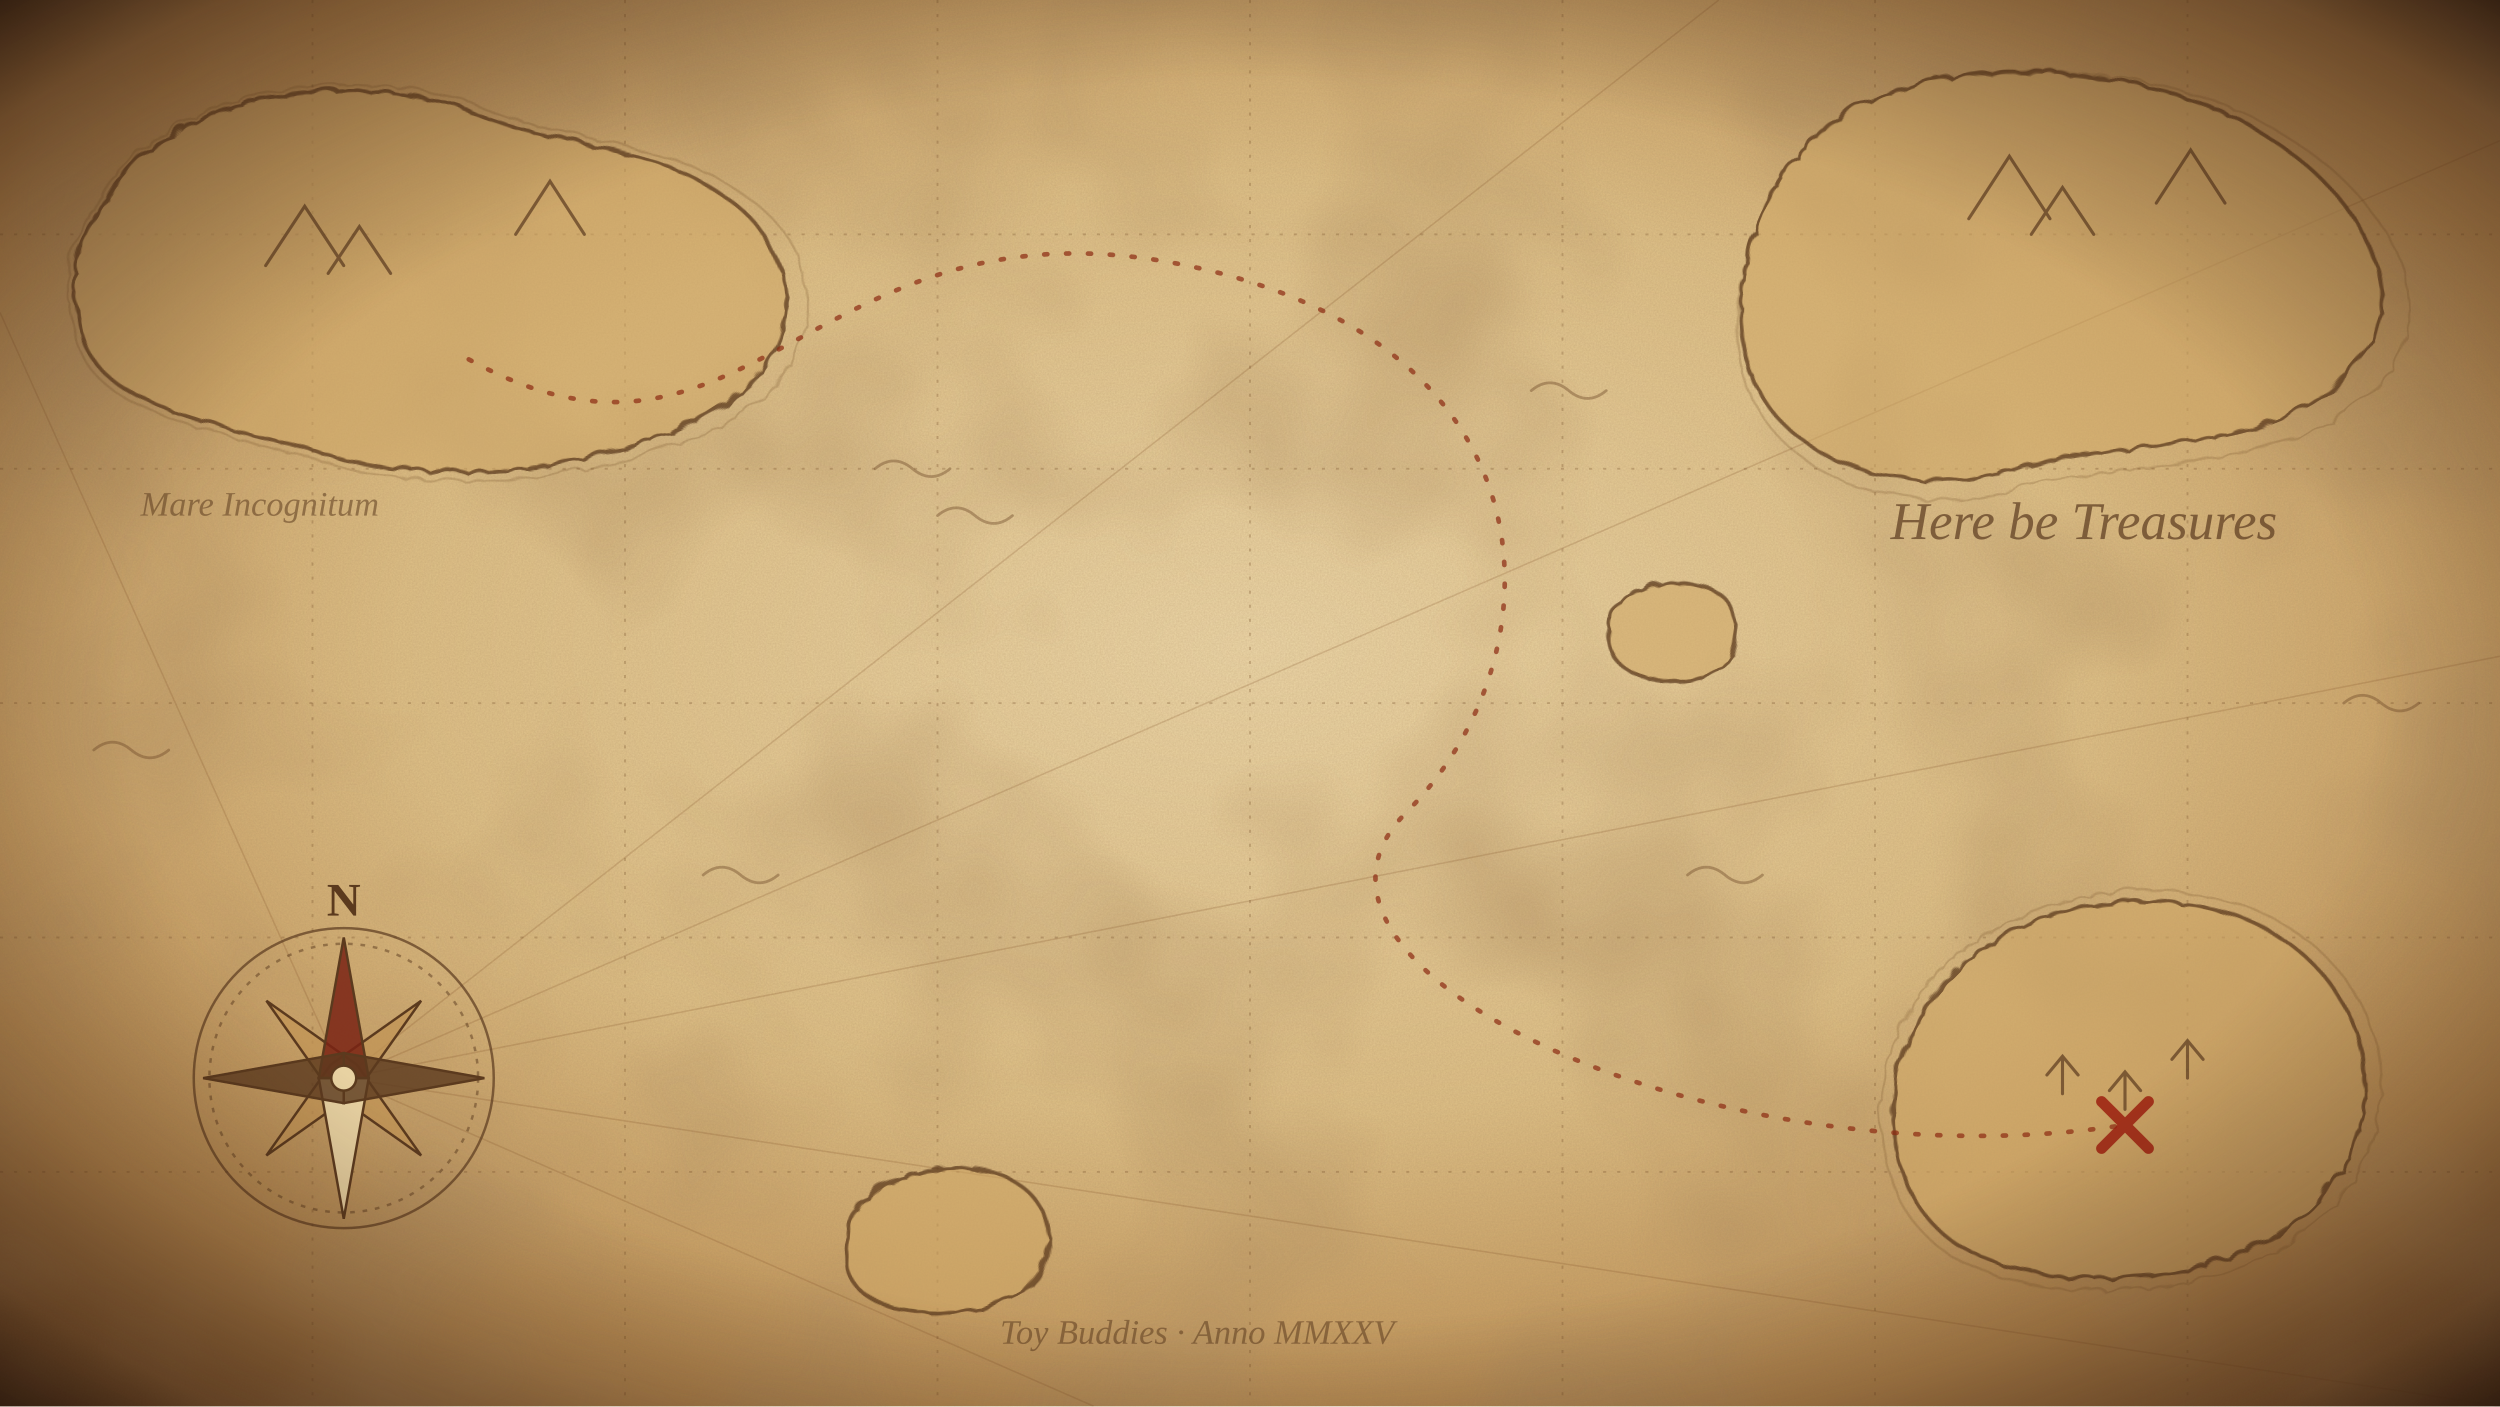
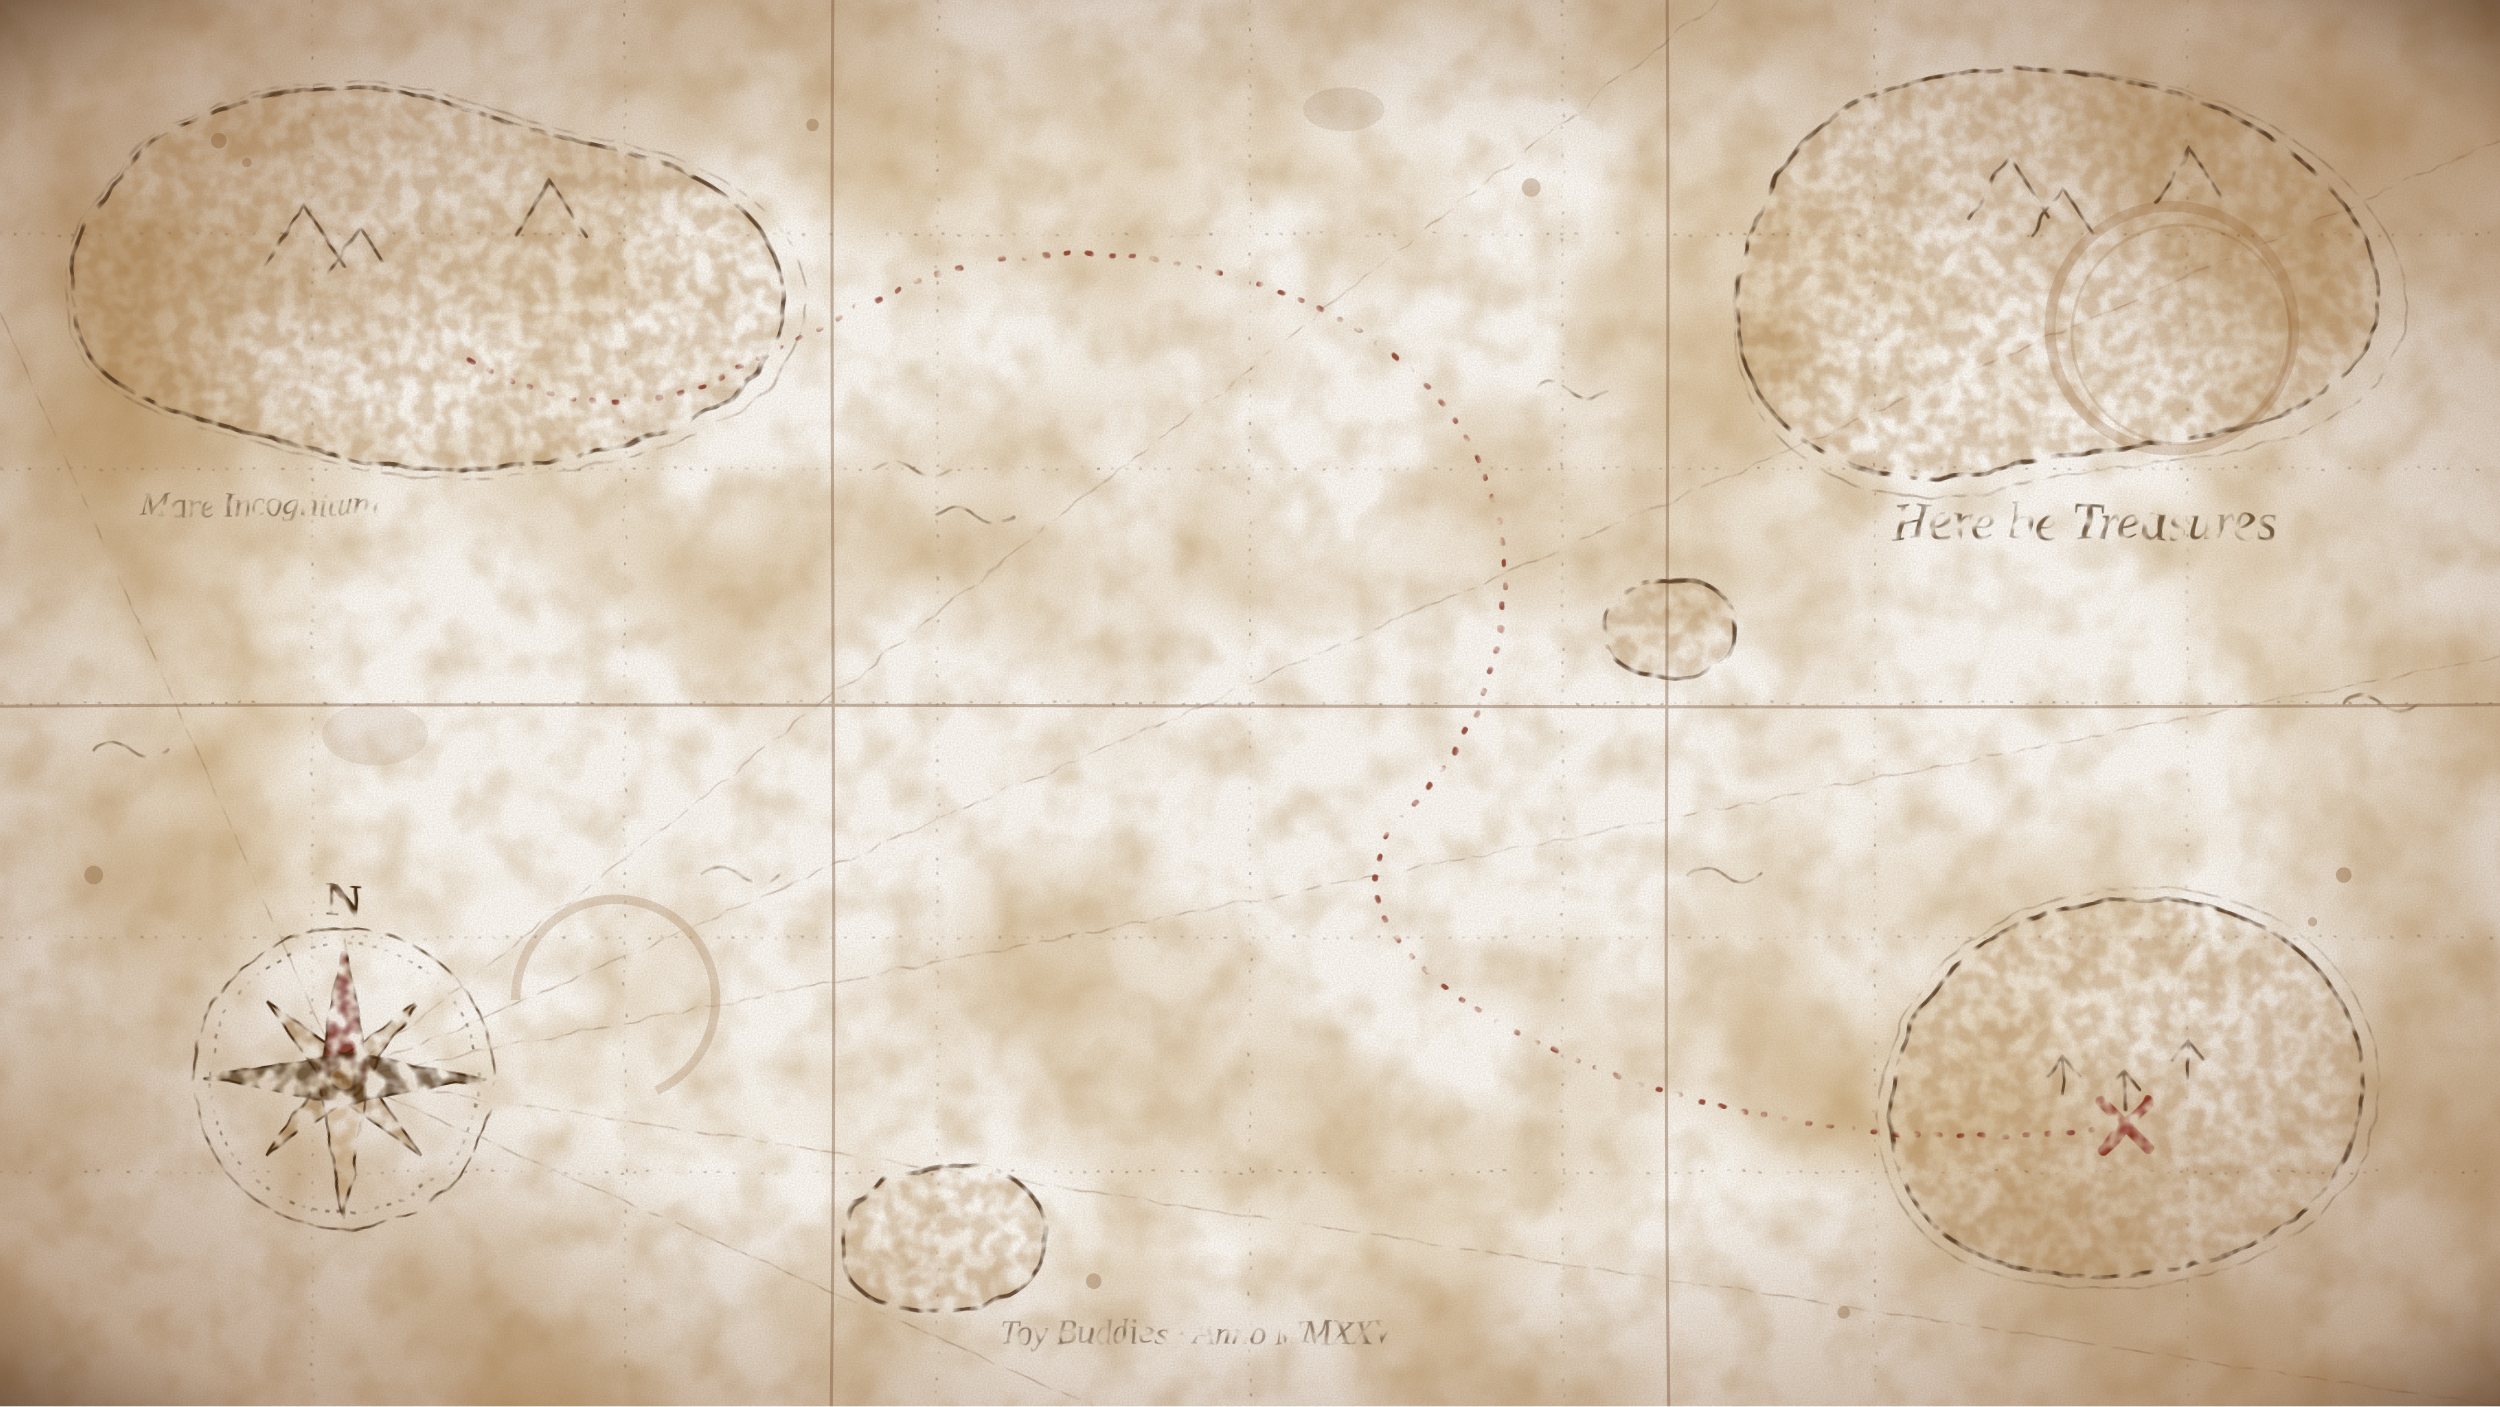
<svg xmlns="http://www.w3.org/2000/svg" viewBox="0 0 1600 900" preserveAspectRatio="xMidYMid slice">
  <defs>
-     <radialGradient id="paper" cx="50%" cy="46%" r="75%">
-       <stop offset="0" stop-color="#EBD5A6" />
-       <stop offset=".45" stop-color="#DDBF86" />
-       <stop offset=".78" stop-color="#B98A4E" />
-       <stop offset="1" stop-color="#6E4520" />
+     <filter id="stains" x="0" y="0" width="100%" height="100%">
+       <feTurbulence type="fractalNoise" baseFrequency=".005" numOctaves="4" seed="11" />
+       <feColorMatrix values="0 0 0 0 .55  0 0 0 0 .36  0 0 0 0 .16  0 0 0 -2.4 1.35" />
+     </filter>
+     <filter id="mottle" x="0" y="0" width="100%" height="100%">
+       <feTurbulence type="fractalNoise" baseFrequency=".03" numOctaves="3" seed="7" />
+       <feColorMatrix values="0 0 0 0 .5  0 0 0 0 .32  0 0 0 0 .14  0 0 0 -1.6 .9" />
+     </filter>
+     <filter id="grain" x="0" y="0" width="100%" height="100%">
+       <feTurbulence type="fractalNoise" baseFrequency=".85" numOctaves="2" seed="4" />
+       <feColorMatrix values="0 0 0 0 .4  0 0 0 0 .26  0 0 0 0 .12  0 0 0 .55 0" />
+     </filter>
+     <filter id="oldink">
+       <feTurbulence type="fractalNoise" baseFrequency=".05" numOctaves="2" seed="3" result="n" />
+       <feDisplacementMap in="SourceGraphic" in2="n" scale="5" result="d" />
+       <feTurbulence type="fractalNoise" baseFrequency=".09" numOctaves="2" seed="9" result="m" />
+       <feColorMatrix in="m" type="matrix" values="0 0 0 0 0  0 0 0 0 0  0 0 0 0 0  0 0 0 3.2 -1.1" result="holes" />
+       <feComposite in="d" in2="holes" operator="in" />
+     </filter>
+     <radialGradient id="burn" cx="50%" cy="50%" r="72%">
+       <stop offset=".55" stop-color="#7A4A1E" stop-opacity="0" />
+       <stop offset=".88" stop-color="#7A4A1E" stop-opacity=".45" />
+       <stop offset="1" stop-color="#4A2A10" stop-opacity=".8" />
    </radialGradient>
-     <radialGradient id="burn" cx="50%" cy="50%" r="72%">
-       <stop offset=".62" stop-color="#3A2010" stop-opacity="0" />
-       <stop offset=".9" stop-color="#3A2010" stop-opacity=".55" />
-       <stop offset="1" stop-color="#1E1008" stop-opacity=".9" />
-     </radialGradient>
-     <filter id="grain" x="0" y="0" width="100%" height="100%">
-       <feTurbulence type="fractalNoise" baseFrequency=".9" numOctaves="2" seed="4" />
-       <feColorMatrix values="0 0 0 0 .36  0 0 0 0 .22  0 0 0 0 .1  0 0 0 .5 0" />
-     </filter>
-     <filter id="stains" x="0" y="0" width="100%" height="100%">
-       <feTurbulence type="fractalNoise" baseFrequency=".006" numOctaves="3" seed="11" />
-       <feColorMatrix values="0 0 0 0 .45  0 0 0 0 .28  0 0 0 0 .12  0 0 0 -2.2 1.25" />
-     </filter>
-     <filter id="rough">
-       <feTurbulence baseFrequency=".04" numOctaves="2" seed="3" />
-       <feDisplacementMap in="SourceGraphic" scale="6" />
-     </filter>
  </defs>
-   <rect width="1600" height="900" fill="url(#paper)" />
-   <rect width="1600" height="900" filter="url(#stains)" opacity=".55" />
-   <rect width="1600" height="900" filter="url(#grain)" opacity=".5" />
-   <g stroke="#6B4523" stroke-opacity=".28" stroke-width="1.2" fill="none" stroke-dasharray="2 7">
-     <path d="M0 150H1600M0 300H1600M0 450H1600M0 600H1600M0 750H1600" />
-     <path d="M200 0V900M400 0V900M600 0V900M800 0V900M1000 0V900M1200 0V900M1400 0V900" />
+   <rect width="1600" height="900" filter="url(#stains)" opacity=".75" />
+   <rect width="1600" height="900" filter="url(#mottle)" opacity=".5" />
+   <rect width="1600" height="900" filter="url(#grain)" opacity=".55" />
+   <rect width="1600" height="900" fill="url(#burn)" />
+   <g fill="none" stroke="#8A5626">
+     <circle cx="1390" cy="210" r="78" stroke-width="7" stroke-opacity=".22" />
+     <circle cx="1396" cy="214" r="70" stroke-width="2" stroke-opacity=".18" />
+     <path d="M330 640a64 64 0 1 1 90 58" stroke-width="6" stroke-opacity=".2" />
  </g>
-   <g stroke="#7A4A22" stroke-opacity=".2" stroke-width="1">
-     <path d="M220 690L1600 90M220 690L1600 420M220 690L1100 0M220 690L1600 900M220 690L0 200M220 690L700 900" />
+   <g fill="#7A4A1E">
+     <circle cx="140" cy="90" r="5" opacity=".35" />
+     <circle cx="158" cy="104" r="3" opacity=".3" />
+     <circle cx="520" cy="80" r="4" opacity=".3" />
+     <circle cx="980" cy="120" r="6" opacity=".25" />
+     <circle cx="1500" cy="560" r="5" opacity=".35" />
+     <circle cx="1480" cy="590" r="3" opacity=".3" />
+     <circle cx="700" cy="820" r="5" opacity=".3" />
+     <circle cx="1180" cy="840" r="4" opacity=".3" />
+     <circle cx="60" cy="560" r="6" opacity=".3" />
+     <ellipse cx="860" cy="70" rx="26" ry="14" opacity=".12" />
+     <ellipse cx="240" cy="470" rx="34" ry="20" opacity=".1" />
  </g>
-   <g filter="url(#rough)" stroke-linejoin="round">
-     <g fill="none" stroke="#6B4523" stroke-opacity=".22" stroke-width="1.4">
-       <path d="M70 120c40-60 150-80 230-50s120 20 170 60 40 110-30 140-160 40-230 20-150-30-160-80 0-60 20-90z" transform="translate(-6 -6) scale(1.04)" />
-       <path d="M1180 70c70-40 190-30 260 10s110 110 60 160-150 40-220 60-140-10-160-60 0-130 60-170z" transform="translate(1160 60) scale(1.05) translate(-1160 -60)" />
-       <path d="M1250 620c50-50 150-60 210-20s70 120 20 170-160 60-220 30-70-120-10-180z" transform="translate(1340 690) scale(1.06) translate(-1340 -690)" />
+   <g filter="url(#oldink)">
+     <g stroke="#5B3A1E" stroke-opacity=".35" stroke-width="1.3" fill="none" stroke-dasharray="2 7">
+       <path d="M0 150H1600M0 300H1600M0 450H1600M0 600H1600M0 750H1600" />
+       <path d="M200 0V900M400 0V900M600 0V900M800 0V900M1000 0V900M1200 0V900M1400 0V900" />
    </g>
-     <g fill="#CFA867" fill-opacity=".55" stroke="#5B3A1E" stroke-width="2.4" stroke-opacity=".75">
-       <path d="M70 120c40-60 150-80 230-50s120 20 170 60 40 110-30 140-160 40-230 20-150-30-160-80 0-60 20-90z" />
-       <path d="M1180 70c70-40 190-30 260 10s110 110 60 160-150 40-220 60-140-10-160-60 0-130 60-170z" />
-       <path d="M1250 620c50-50 150-60 210-20s70 120 20 170-160 60-220 30-70-120-10-180z" />
-       <path d="M560 760c30-20 80-20 100 5s10 60-30 70-90 0-90-30 0-30 20-45z" />
-       <path d="M1040 380c20-14 55-12 66 6s4 40-20 46-56-2-58-22 0-20 12-30z" />
+     <g stroke="#6B4020" stroke-opacity=".28" stroke-width="1.1">
+       <path d="M220 690L1600 90M220 690L1600 420M220 690L1100 0M220 690L1600 900M220 690L0 200M220 690L700 900" />
+     </g>
+     <g stroke-linejoin="round">
+       <g fill="none" stroke="#5B3A1E" stroke-opacity=".3" stroke-width="1.4">
+         <path d="M70 120c40-60 150-80 230-50s120 20 170 60 40 110-30 140-160 40-230 20-150-30-160-80 0-60 20-90z" transform="translate(-6 -6) scale(1.04)" />
+         <path d="M1180 70c70-40 190-30 260 10s110 110 60 160-150 40-220 60-140-10-160-60 0-130 60-170z" transform="translate(1160 60) scale(1.05) translate(-1160 -60)" />
+         <path d="M1250 620c50-50 150-60 210-20s70 120 20 170-160 60-220 30-70-120-10-180z" transform="translate(1340 690) scale(1.06) translate(-1340 -690)" />
+       </g>
+       <g fill="#9C6A34" fill-opacity=".28" stroke="#4A2E14" stroke-width="2.6" stroke-opacity=".8">
+         <path d="M70 120c40-60 150-80 230-50s120 20 170 60 40 110-30 140-160 40-230 20-150-30-160-80 0-60 20-90z" />
+         <path d="M1180 70c70-40 190-30 260 10s110 110 60 160-150 40-220 60-140-10-160-60 0-130 60-170z" />
+         <path d="M1250 620c50-50 150-60 210-20s70 120 20 170-160 60-220 30-70-120-10-180z" />
+         <path d="M560 760c30-20 80-20 100 5s10 60-30 70-90 0-90-30 0-30 20-45z" />
+         <path d="M1040 380c20-14 55-12 66 6s4 40-20 46-56-2-58-22 0-20 12-30z" />
+       </g>
+     </g>
+     <g fill="none" stroke="#4A2E14" stroke-opacity=".75" stroke-width="2" stroke-linecap="round">
+       <path d="M170 170l25-38 25 38M210 175l20-30 20 30M330 150l22-34 22 34" />
+       <path d="M1260 140l26-40 26 40M1300 150l20-30 20 30M1380 130l22-34 22 34" />
+       <path d="M1320 700v-22m-10 10l10-12 10 12M1360 710v-22m-10 10l10-12 10 12M1400 690v-22m-10 10l10-12 10 12" />
+     </g>
+     <path d="M300 230C480 330 520 120 760 170S1000 420 900 520 1100 760 1360 720" fill="none" stroke="#7A2210" stroke-opacity=".75" stroke-width="3.2" stroke-dasharray="2 12" stroke-linecap="round" />
+     <g stroke="#7A1A0A" stroke-width="7" stroke-linecap="round" opacity=".8">
+       <path d="M1345 705l30 30M1375 705l-30 30" />
+     </g>
+     <g transform="translate(220 690)" stroke="#4A2E14" stroke-width="1.6">
+       <circle r="96" fill="none" stroke-opacity=".75" />
+       <circle r="86" fill="none" stroke-opacity=".55" stroke-dasharray="3 5" />
+       <g fill="#8C5E2C" fill-opacity=".5" transform="rotate(45)">
+         <path d="M0-70L12 0 0 70-12 0zM-70 0L0-12 70 0 0 12z" />
+       </g>
+       <path d="M0-90L16 0H-16z" fill="#6A1E10" fill-opacity=".8" />
+       <path d="M0 90L16 0H-16z" fill="#B48A55" fill-opacity=".4" />
+       <path d="M-90 0L0-16V16zM90 0L0-16V16z" fill="#4A2E14" fill-opacity=".7" />
+       <circle r="8" fill="#B48A55" fill-opacity=".5" />
+       <text y="-104" text-anchor="middle" font-family="Georgia, 'Times New Roman', serif" font-size="30" font-weight="bold" fill="#4A2E14" stroke="none">N</text>
+     </g>
+     <g font-family="Georgia, 'Times New Roman', serif" font-style="italic" fill="#4A2E14" fill-opacity=".72">
+       <text x="1210" y="345" font-size="34">Here be Treasures</text>
+       <text x="90" y="330" font-size="22" fill-opacity=".55">Mare Incognitum</text>
+       <text x="640" y="860" font-size="22" fill-opacity=".55">Toy Buddies · Anno MMXXV</text>
+     </g>
+     <g fill="none" stroke="#5B3A1E" stroke-opacity=".5" stroke-width="1.8" stroke-linecap="round">
+       <path d="M560 300q12-10 24 0t24 0M600 330q12-10 24 0t24 0M980 250q12-10 24 0t24 0M450 560q12-10 24 0t24 0M1080 560q12-10 24 0t24 0M1500 450q12-10 24 0t24 0M60 480q12-10 24 0t24 0" />
    </g>
  </g>
-   <g fill="none" stroke="#5B3A1E" stroke-opacity=".7" stroke-width="2" stroke-linecap="round">
-     <path d="M170 170l25-38 25 38M210 175l20-30 20 30M330 150l22-34 22 34" />
-     <path d="M1260 140l26-40 26 40M1300 150l20-30 20 30M1380 130l22-34 22 34" />
-     <path d="M1320 700v-22m-10 10l10-12 10 12M1360 710v-22m-10 10l10-12 10 12M1400 690v-22m-10 10l10-12 10 12" />
+   <g stroke="#6B4020" stroke-opacity=".35" stroke-width="2" fill="none">
+     <path d="M533 0C531 300 536 600 532 900M1067 0C1069 300 1064 600 1068 900M0 452C400 449 1200 455 1600 451" />
  </g>
-   <path d="M300 230C480 330 520 120 760 170S1000 420 900 520 1100 760 1360 720" fill="none" stroke="#8C2A12" stroke-opacity=".7" stroke-width="3" stroke-dasharray="2 12" stroke-linecap="round" />
-   <g stroke="#9C1F0E" stroke-width="7" stroke-linecap="round" opacity=".85">
-     <path d="M1345 705l30 30M1375 705l-30 30" />
-   </g>
-   <g transform="translate(220 690)" stroke="#5B3A1E" stroke-width="1.6">
-     <circle r="96" fill="none" stroke-opacity=".7" />
-     <circle r="86" fill="none" stroke-opacity=".5" stroke-dasharray="3 5" />
-     <g fill="#C29455" fill-opacity=".7" transform="rotate(45)">
-       <path d="M0-70L12 0 0 70-12 0zM-70 0L0-12 70 0 0 12z" />
-     </g>
-     <path d="M0-90L16 0H-16z" fill="#7A2414" fill-opacity=".85" />
-     <path d="M0 90L16 0H-16z" fill="#E8D2A2" />
-     <path d="M-90 0L0-16V16zM90 0L0-16V16z" fill="#5B3A1E" fill-opacity=".8" />
-     <circle r="8" fill="#E8D2A2" />
-     <text y="-104" text-anchor="middle" font-family="Georgia, 'Times New Roman', serif" font-size="30" font-weight="bold" fill="#5B3A1E" stroke="none">N</text>
-   </g>
-   <g font-family="Georgia, 'Times New Roman', serif" font-style="italic" fill="#5B3A1E" fill-opacity=".7">
-     <text x="1210" y="345" font-size="34">Here be Treasures</text>
-     <text x="90" y="330" font-size="22" fill-opacity=".55">Mare Incognitum</text>
-     <text x="640" y="860" font-size="22" fill-opacity=".55">Toy Buddies · Anno MMXXV</text>
-   </g>
-   <g fill="none" stroke="#6B4523" stroke-opacity=".4" stroke-width="1.8" stroke-linecap="round">
-     <path d="M560 300q12-10 24 0t24 0M600 330q12-10 24 0t24 0M980 250q12-10 24 0t24 0M450 560q12-10 24 0t24 0M1080 560q12-10 24 0t24 0M1500 450q12-10 24 0t24 0M60 480q12-10 24 0t24 0" />
-   </g>
-   <rect width="1600" height="900" fill="url(#burn)" />
</svg>
